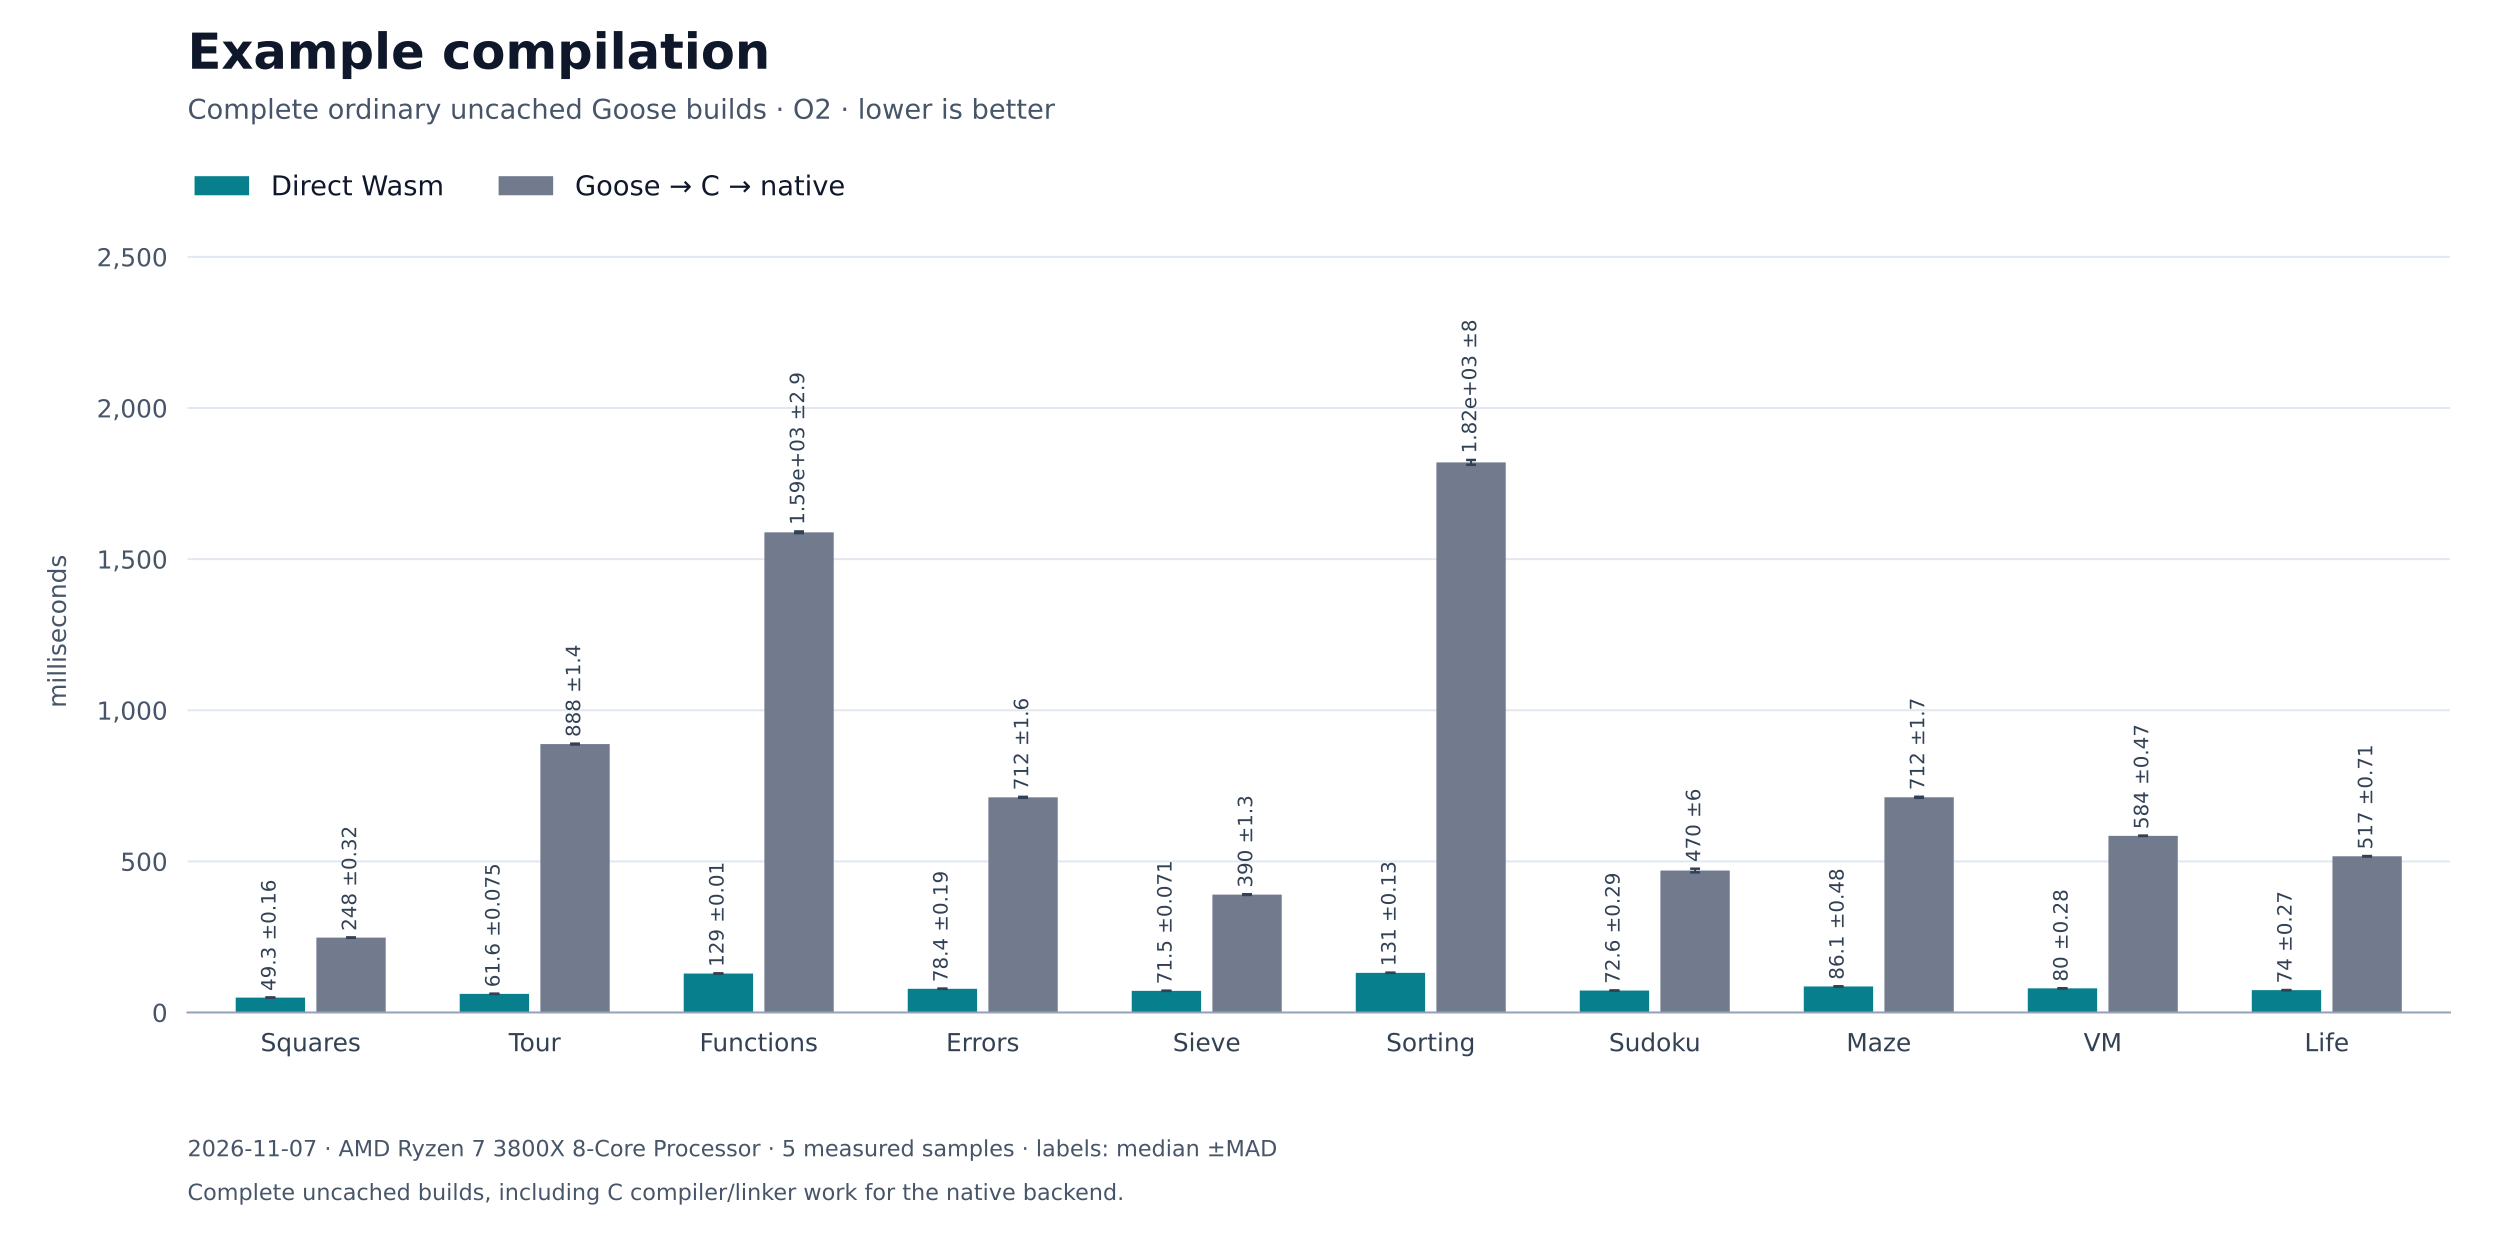
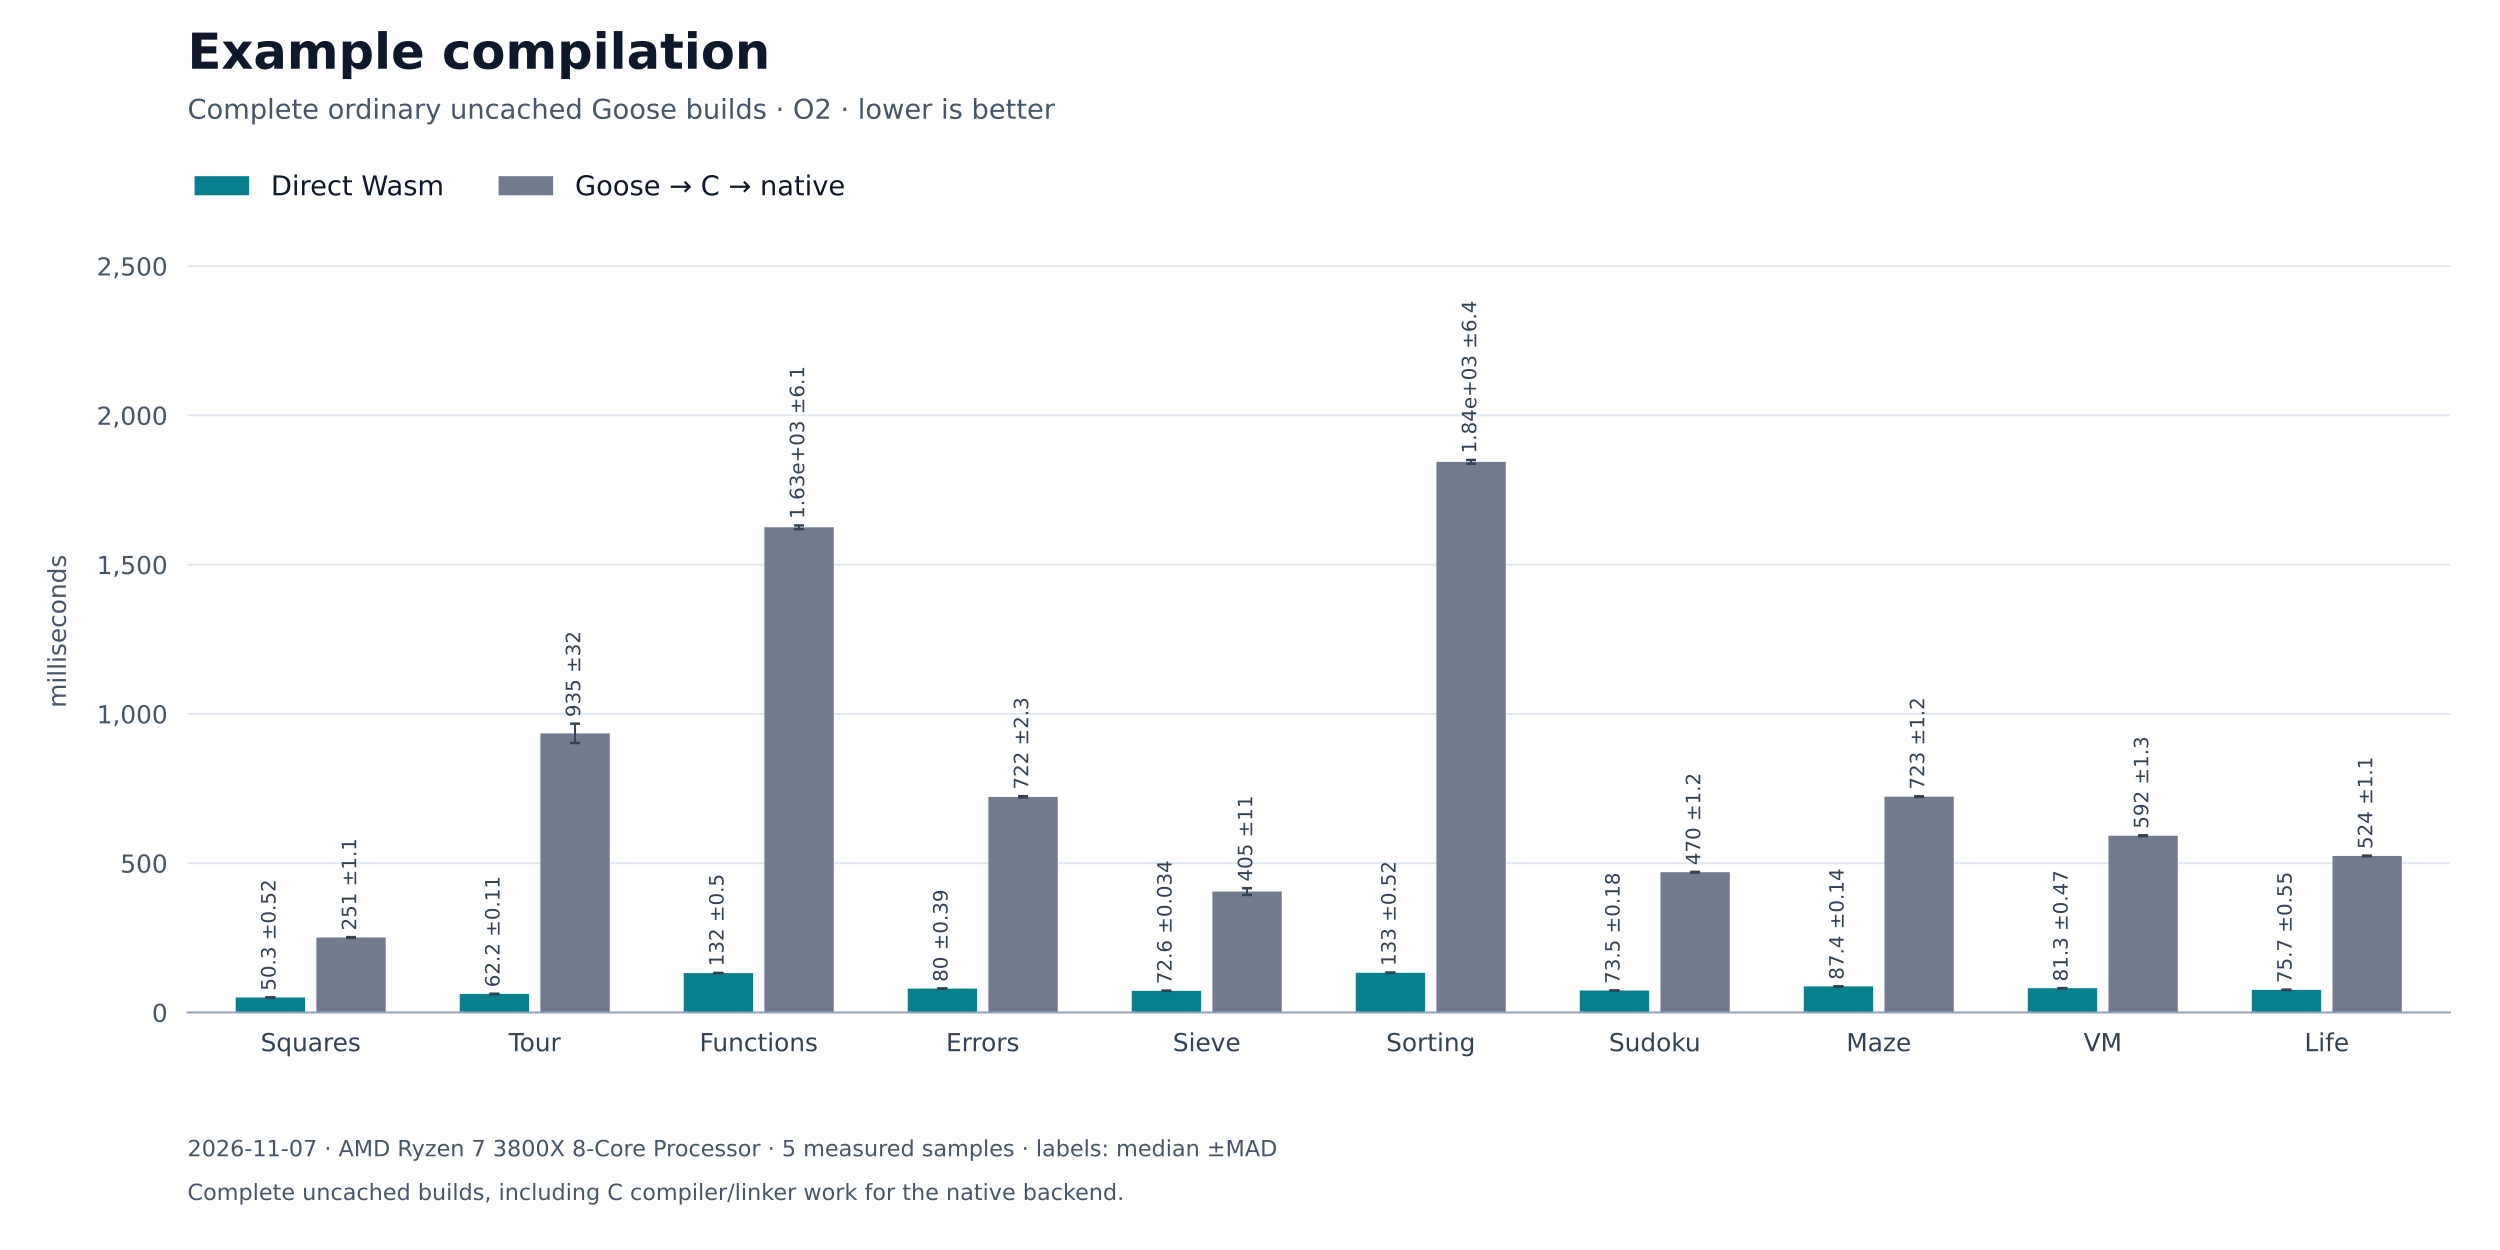
<svg xmlns="http://www.w3.org/2000/svg" xmlns:xlink="http://www.w3.org/1999/xlink" width="1008pt" height="504pt" viewBox="0 0 1008 504" version="1.1">
  <defs>
    <style type="text/css">*{stroke-linejoin: round; stroke-linecap: butt}</style>
  </defs>
  <g id="figure_1">
    <g id="patch_1">
      <path d="M 0 504 L 1008 504 L 1008 0 L 0 0 z " style="fill: #ffffff" />
    </g>
    <g id="axes_1">
      <g id="patch_2">
        <path d="M 75.6 408.24 L 987.84 408.24 L 987.84 100.8 L 75.6 100.8 z " style="fill: #ffffff" />
      </g>
      <g id="matplotlib.axis_1">
        <g id="xtick_1">
          <g id="line2d_1" />
          <g id="text_1">
            <text style="font-size: 10px; font-family: 'DejaVu Sans'; text-anchor: middle; fill: #334155" x="125.276" y="423.838" transform="rotate(-0 125.2764 423.8377)">Squares</text>
          </g>
        </g>
        <g id="xtick_2">
          <g id="line2d_2" />
          <g id="text_2">
            <text style="font-size: 10px; font-family: 'DejaVu Sans'; text-anchor: middle; fill: #334155" x="215.597" y="423.838" transform="rotate(-0 215.5972 423.8377)">Tour</text>
          </g>
        </g>
        <g id="xtick_3">
          <g id="line2d_3" />
          <g id="text_3">
            <text style="font-size: 10px; font-family: 'DejaVu Sans'; text-anchor: middle; fill: #334155" x="305.918" y="423.838" transform="rotate(-0 305.918 423.8384)">Functions</text>
          </g>
        </g>
        <g id="xtick_4">
          <g id="line2d_4" />
          <g id="text_4">
            <text style="font-size: 10px; font-family: 'DejaVu Sans'; text-anchor: middle; fill: #334155" x="396.239" y="423.838" transform="rotate(-0 396.2388 423.8377)">Errors</text>
          </g>
        </g>
        <g id="xtick_5">
          <g id="line2d_5" />
          <g id="text_5">
            <text style="font-size: 10px; font-family: 'DejaVu Sans'; text-anchor: middle; fill: #334155" x="486.56" y="423.838" transform="rotate(-0 486.5596 423.8384)">Sieve</text>
          </g>
        </g>
        <g id="xtick_6">
          <g id="line2d_6" />
          <g id="text_6">
            <text style="font-size: 10px; font-family: 'DejaVu Sans'; text-anchor: middle; fill: #334155" x="576.88" y="423.838" transform="rotate(-0 576.8804 423.8384)">Sorting</text>
          </g>
        </g>
        <g id="xtick_7">
          <g id="line2d_7" />
          <g id="text_7">
            <text style="font-size: 10px; font-family: 'DejaVu Sans'; text-anchor: middle; fill: #334155" x="667.201" y="423.838" transform="rotate(-0 667.2012 423.8384)">Sudoku</text>
          </g>
        </g>
        <g id="xtick_8">
          <g id="line2d_8" />
          <g id="text_8">
            <text style="font-size: 10px; font-family: 'DejaVu Sans'; text-anchor: middle; fill: #334155" x="757.522" y="423.838" transform="rotate(-0 757.522 423.8377)">Maze</text>
          </g>
        </g>
        <g id="xtick_9">
          <g id="line2d_9" />
          <g id="text_9">
            <text style="font-size: 10px; font-family: 'DejaVu Sans'; text-anchor: middle; fill: #334155" x="847.843" y="423.838" transform="rotate(-0 847.8428 423.8377)">VM</text>
          </g>
        </g>
        <g id="xtick_10">
          <g id="line2d_10" />
          <g id="text_10">
            <text style="font-size: 10px; font-family: 'DejaVu Sans'; text-anchor: middle; fill: #334155" x="938.164" y="423.838" transform="rotate(-0 938.1636 423.8384)">Life</text>
          </g>
        </g>
      </g>
      <g id="matplotlib.axis_2">
        <g id="ytick_1">
          <g id="line2d_11">
            <path d="M 75.6 408.24 L 987.84 408.24 " clip-path="url(#p27fe2b42cb)" style="fill: none; stroke: #e2e8f0; stroke-width: 0.8; stroke-linecap: square" />
          </g>
          <g id="line2d_12" />
          <g id="text_11">
            <text style="font-size: 10px; font-family: 'DejaVu Sans'; text-anchor: end; fill: #475569" x="67.6" y="412.039" transform="rotate(-0 67.6 412.0388)">0</text>
          </g>
        </g>
        <g id="ytick_2">
          <g id="line2d_13">
-             <path d="M 75.6 347.307 L 987.84 347.307 " clip-path="url(#p27fe2b42cb)" style="fill: none; stroke: #e2e8f0; stroke-width: 0.8; stroke-linecap: square" />
+             <path d="M 75.6 348.048 L 987.84 348.048 " clip-path="url(#p27fe2b42cb)" style="fill: none; stroke: #e2e8f0; stroke-width: 0.8; stroke-linecap: square" />
          </g>
          <g id="line2d_14" />
          <g id="text_12">
-             <text style="font-size: 10px; font-family: 'DejaVu Sans'; text-anchor: end; fill: #475569" x="67.6" y="351.106" transform="rotate(-0 67.6 351.1058)">500</text>
+             <text style="font-size: 10px; font-family: 'DejaVu Sans'; text-anchor: end; fill: #475569" x="67.6" y="351.847" transform="rotate(-0 67.6 351.8468)">500</text>
          </g>
        </g>
        <g id="ytick_3">
          <g id="line2d_15">
-             <path d="M 75.6 286.374 L 987.84 286.374 " clip-path="url(#p27fe2b42cb)" style="fill: none; stroke: #e2e8f0; stroke-width: 0.8; stroke-linecap: square" />
+             <path d="M 75.6 287.856 L 987.84 287.856 " clip-path="url(#p27fe2b42cb)" style="fill: none; stroke: #e2e8f0; stroke-width: 0.8; stroke-linecap: square" />
          </g>
          <g id="line2d_16" />
          <g id="text_13">
-             <text style="font-size: 10px; font-family: 'DejaVu Sans'; text-anchor: end; fill: #475569" x="67.6" y="290.173" transform="rotate(-0 67.6 290.1728)">1,000</text>
+             <text style="font-size: 10px; font-family: 'DejaVu Sans'; text-anchor: end; fill: #475569" x="67.6" y="291.655" transform="rotate(-0 67.6 291.6548)">1,000</text>
          </g>
        </g>
        <g id="ytick_4">
          <g id="line2d_17">
-             <path d="M 75.6 225.441 L 987.84 225.441 " clip-path="url(#p27fe2b42cb)" style="fill: none; stroke: #e2e8f0; stroke-width: 0.8; stroke-linecap: square" />
+             <path d="M 75.6 227.664 L 987.84 227.664 " clip-path="url(#p27fe2b42cb)" style="fill: none; stroke: #e2e8f0; stroke-width: 0.8; stroke-linecap: square" />
          </g>
          <g id="line2d_18" />
          <g id="text_14">
-             <text style="font-size: 10px; font-family: 'DejaVu Sans'; text-anchor: end; fill: #475569" x="67.6" y="229.24" transform="rotate(-0 67.6 229.2398)">1,500</text>
+             <text style="font-size: 10px; font-family: 'DejaVu Sans'; text-anchor: end; fill: #475569" x="67.6" y="231.463" transform="rotate(-0 67.6 231.4628)">1,500</text>
          </g>
        </g>
        <g id="ytick_5">
          <g id="line2d_19">
-             <path d="M 75.6 164.508 L 987.84 164.508 " clip-path="url(#p27fe2b42cb)" style="fill: none; stroke: #e2e8f0; stroke-width: 0.8; stroke-linecap: square" />
+             <path d="M 75.6 167.472 L 987.84 167.472 " clip-path="url(#p27fe2b42cb)" style="fill: none; stroke: #e2e8f0; stroke-width: 0.8; stroke-linecap: square" />
          </g>
          <g id="line2d_20" />
          <g id="text_15">
-             <text style="font-size: 10px; font-family: 'DejaVu Sans'; text-anchor: end; fill: #475569" x="67.6" y="168.307" transform="rotate(-0 67.6 168.3068)">2,000</text>
+             <text style="font-size: 10px; font-family: 'DejaVu Sans'; text-anchor: end; fill: #475569" x="67.6" y="171.271" transform="rotate(-0 67.6 171.2708)">2,000</text>
          </g>
        </g>
        <g id="ytick_6">
          <g id="line2d_21">
-             <path d="M 75.6 103.575 L 987.84 103.575 " clip-path="url(#p27fe2b42cb)" style="fill: none; stroke: #e2e8f0; stroke-width: 0.8; stroke-linecap: square" />
+             <path d="M 75.6 107.28 L 987.84 107.28 " clip-path="url(#p27fe2b42cb)" style="fill: none; stroke: #e2e8f0; stroke-width: 0.8; stroke-linecap: square" />
          </g>
          <g id="line2d_22" />
          <g id="text_16">
-             <text style="font-size: 10px; font-family: 'DejaVu Sans'; text-anchor: end; fill: #475569" x="67.6" y="107.374" transform="rotate(-0 67.6 107.3738)">2,500</text>
+             <text style="font-size: 10px; font-family: 'DejaVu Sans'; text-anchor: end; fill: #475569" x="67.6" y="111.079" transform="rotate(-0 67.6 111.0788)">2,500</text>
          </g>
        </g>
        <g id="text_17">
          <text style="font-size: 10px; font-family: 'DejaVu Sans'; text-anchor: middle; fill: #475569" x="26.57" y="254.52" transform="rotate(-90 26.56953 254.52)">milliseconds</text>
        </g>
      </g>
      <g id="patch_3">
-         <path d="M 95.037 408.24 L 123 408.24 L 123 402.237 L 95.037 402.237 z " clip-path="url(#p27fe2b42cb)" style="fill: #087f8c" />
+         <path d="M 95.037 408.24 L 123 408.24 L 123 402.187 L 95.037 402.187 z " clip-path="url(#p27fe2b42cb)" style="fill: #087f8c" />
      </g>
      <g id="patch_4">
-         <path d="M 185.358 408.24 L 213.321 408.24 L 213.321 400.729 L 185.358 400.729 z " clip-path="url(#p27fe2b42cb)" style="fill: #087f8c" />
+         <path d="M 185.358 408.24 L 213.321 408.24 L 213.321 400.752 L 185.358 400.752 z " clip-path="url(#p27fe2b42cb)" style="fill: #087f8c" />
      </g>
      <g id="patch_5">
-         <path d="M 275.679 408.24 L 303.642 408.24 L 303.642 392.515 L 275.679 392.515 z " clip-path="url(#p27fe2b42cb)" style="fill: #087f8c" />
+         <path d="M 275.679 408.24 L 303.642 408.24 L 303.642 392.342 L 275.679 392.342 z " clip-path="url(#p27fe2b42cb)" style="fill: #087f8c" />
      </g>
      <g id="patch_6">
-         <path d="M 365.999 408.24 L 393.963 408.24 L 393.963 398.69 L 365.999 398.69 z " clip-path="url(#p27fe2b42cb)" style="fill: #087f8c" />
+         <path d="M 365.999 408.24 L 393.963 408.24 L 393.963 398.608 L 365.999 398.608 z " clip-path="url(#p27fe2b42cb)" style="fill: #087f8c" />
      </g>
      <g id="patch_7">
-         <path d="M 456.32 408.24 L 484.284 408.24 L 484.284 399.522 L 456.32 399.522 z " clip-path="url(#p27fe2b42cb)" style="fill: #087f8c" />
+         <path d="M 456.32 408.24 L 484.284 408.24 L 484.284 399.505 L 456.32 399.505 z " clip-path="url(#p27fe2b42cb)" style="fill: #087f8c" />
      </g>
      <g id="patch_8">
-         <path d="M 546.641 408.24 L 574.604 408.24 L 574.604 392.255 L 546.641 392.255 z " clip-path="url(#p27fe2b42cb)" style="fill: #087f8c" />
+         <path d="M 546.641 408.24 L 574.604 408.24 L 574.604 392.221 L 546.641 392.221 z " clip-path="url(#p27fe2b42cb)" style="fill: #087f8c" />
      </g>
      <g id="patch_9">
-         <path d="M 636.962 408.24 L 664.925 408.24 L 664.925 399.395 L 636.962 399.395 z " clip-path="url(#p27fe2b42cb)" style="fill: #087f8c" />
+         <path d="M 636.962 408.24 L 664.925 408.24 L 664.925 399.397 L 636.962 399.397 z " clip-path="url(#p27fe2b42cb)" style="fill: #087f8c" />
      </g>
      <g id="patch_10">
-         <path d="M 727.283 408.24 L 755.246 408.24 L 755.246 397.744 L 727.283 397.744 z " clip-path="url(#p27fe2b42cb)" style="fill: #087f8c" />
+         <path d="M 727.283 408.24 L 755.246 408.24 L 755.246 397.715 L 727.283 397.715 z " clip-path="url(#p27fe2b42cb)" style="fill: #087f8c" />
      </g>
      <g id="patch_11">
-         <path d="M 817.603 408.24 L 845.567 408.24 L 845.567 398.492 L 817.603 398.492 z " clip-path="url(#p27fe2b42cb)" style="fill: #087f8c" />
+         <path d="M 817.603 408.24 L 845.567 408.24 L 845.567 398.45 L 817.603 398.45 z " clip-path="url(#p27fe2b42cb)" style="fill: #087f8c" />
      </g>
      <g id="patch_12">
-         <path d="M 907.924 408.24 L 935.887 408.24 L 935.887 399.222 L 907.924 399.222 z " clip-path="url(#p27fe2b42cb)" style="fill: #087f8c" />
+         <path d="M 907.924 408.24 L 935.887 408.24 L 935.887 399.126 L 907.924 399.126 z " clip-path="url(#p27fe2b42cb)" style="fill: #087f8c" />
      </g>
      <g id="patch_13">
-         <path d="M 127.553 408.24 L 155.516 408.24 L 155.516 378.032 L 127.553 378.032 z " clip-path="url(#p27fe2b42cb)" style="fill: #727b8e" />
+         <path d="M 127.553 408.24 L 155.516 408.24 L 155.516 377.989 L 127.553 377.989 z " clip-path="url(#p27fe2b42cb)" style="fill: #727b8e" />
      </g>
      <g id="patch_14">
-         <path d="M 217.873 408.24 L 245.837 408.24 L 245.837 300.01 L 217.873 300.01 z " clip-path="url(#p27fe2b42cb)" style="fill: #727b8e" />
+         <path d="M 217.873 408.24 L 245.837 408.24 L 245.837 295.695 L 217.873 295.695 z " clip-path="url(#p27fe2b42cb)" style="fill: #727b8e" />
      </g>
      <g id="patch_15">
-         <path d="M 308.194 408.24 L 336.157 408.24 L 336.157 214.631 L 308.194 214.631 z " clip-path="url(#p27fe2b42cb)" style="fill: #727b8e" />
+         <path d="M 308.194 408.24 L 336.157 408.24 L 336.157 212.59 L 308.194 212.59 z " clip-path="url(#p27fe2b42cb)" style="fill: #727b8e" />
      </g>
      <g id="patch_16">
-         <path d="M 398.515 408.24 L 426.478 408.24 L 426.478 321.482 L 398.515 321.482 z " clip-path="url(#p27fe2b42cb)" style="fill: #727b8e" />
+         <path d="M 398.515 408.24 L 426.478 408.24 L 426.478 321.317 L 398.515 321.317 z " clip-path="url(#p27fe2b42cb)" style="fill: #727b8e" />
      </g>
      <g id="patch_17">
-         <path d="M 488.836 408.24 L 516.799 408.24 L 516.799 360.705 L 488.836 360.705 z " clip-path="url(#p27fe2b42cb)" style="fill: #727b8e" />
+         <path d="M 488.836 408.24 L 516.799 408.24 L 516.799 359.48 L 488.836 359.48 z " clip-path="url(#p27fe2b42cb)" style="fill: #727b8e" />
      </g>
      <g id="patch_18">
-         <path d="M 579.156 408.24 L 607.12 408.24 L 607.12 186.433 L 579.156 186.433 z " clip-path="url(#p27fe2b42cb)" style="fill: #727b8e" />
+         <path d="M 579.156 408.24 L 607.12 408.24 L 607.12 186.226 L 579.156 186.226 z " clip-path="url(#p27fe2b42cb)" style="fill: #727b8e" />
      </g>
      <g id="patch_19">
-         <path d="M 669.477 408.24 L 697.441 408.24 L 697.441 350.994 L 669.477 350.994 z " clip-path="url(#p27fe2b42cb)" style="fill: #727b8e" />
+         <path d="M 669.477 408.24 L 697.441 408.24 L 697.441 351.68 L 669.477 351.68 z " clip-path="url(#p27fe2b42cb)" style="fill: #727b8e" />
      </g>
      <g id="patch_20">
-         <path d="M 759.798 408.24 L 787.761 408.24 L 787.761 321.465 L 759.798 321.465 z " clip-path="url(#p27fe2b42cb)" style="fill: #727b8e" />
+         <path d="M 759.798 408.24 L 787.761 408.24 L 787.761 321.205 L 759.798 321.205 z " clip-path="url(#p27fe2b42cb)" style="fill: #727b8e" />
      </g>
      <g id="patch_21">
-         <path d="M 850.119 408.24 L 878.082 408.24 L 878.082 337.013 L 850.119 337.013 z " clip-path="url(#p27fe2b42cb)" style="fill: #727b8e" />
+         <path d="M 850.119 408.24 L 878.082 408.24 L 878.082 336.957 L 850.119 336.957 z " clip-path="url(#p27fe2b42cb)" style="fill: #727b8e" />
      </g>
      <g id="patch_22">
-         <path d="M 940.44 408.24 L 968.403 408.24 L 968.403 345.246 L 940.44 345.246 z " clip-path="url(#p27fe2b42cb)" style="fill: #727b8e" />
+         <path d="M 940.44 408.24 L 968.403 408.24 L 968.403 345.122 L 940.44 345.122 z " clip-path="url(#p27fe2b42cb)" style="fill: #727b8e" />
      </g>
      <g id="LineCollection_1">
-         <path d="M 109.019 402.256 L 109.019 402.217 " clip-path="url(#p27fe2b42cb)" style="fill: none; stroke: #334155; stroke-width: 0.8" />
-         <path d="M 199.339 400.738 L 199.339 400.719 " clip-path="url(#p27fe2b42cb)" style="fill: none; stroke: #334155; stroke-width: 0.8" />
-         <path d="M 289.66 392.516 L 289.66 392.513 " clip-path="url(#p27fe2b42cb)" style="fill: none; stroke: #334155; stroke-width: 0.8" />
-         <path d="M 379.981 398.713 L 379.981 398.667 " clip-path="url(#p27fe2b42cb)" style="fill: none; stroke: #334155; stroke-width: 0.8" />
-         <path d="M 470.302 399.531 L 470.302 399.514 " clip-path="url(#p27fe2b42cb)" style="fill: none; stroke: #334155; stroke-width: 0.8" />
-         <path d="M 560.623 392.272 L 560.623 392.239 " clip-path="url(#p27fe2b42cb)" style="fill: none; stroke: #334155; stroke-width: 0.8" />
-         <path d="M 650.943 399.43 L 650.943 399.359 " clip-path="url(#p27fe2b42cb)" style="fill: none; stroke: #334155; stroke-width: 0.8" />
-         <path d="M 741.264 397.803 L 741.264 397.686 " clip-path="url(#p27fe2b42cb)" style="fill: none; stroke: #334155; stroke-width: 0.8" />
-         <path d="M 831.585 398.526 L 831.585 398.458 " clip-path="url(#p27fe2b42cb)" style="fill: none; stroke: #334155; stroke-width: 0.8" />
-         <path d="M 921.906 399.255 L 921.906 399.19 " clip-path="url(#p27fe2b42cb)" style="fill: none; stroke: #334155; stroke-width: 0.8" />
+         <path d="M 109.019 402.25 L 109.019 402.125 " clip-path="url(#p27fe2b42cb)" style="fill: none; stroke: #334155; stroke-width: 0.8" />
+         <path d="M 199.339 400.764 L 199.339 400.739 " clip-path="url(#p27fe2b42cb)" style="fill: none; stroke: #334155; stroke-width: 0.8" />
+         <path d="M 289.66 392.403 L 289.66 392.281 " clip-path="url(#p27fe2b42cb)" style="fill: none; stroke: #334155; stroke-width: 0.8" />
+         <path d="M 379.981 398.654 L 379.981 398.561 " clip-path="url(#p27fe2b42cb)" style="fill: none; stroke: #334155; stroke-width: 0.8" />
+         <path d="M 470.302 399.509 L 470.302 399.501 " clip-path="url(#p27fe2b42cb)" style="fill: none; stroke: #334155; stroke-width: 0.8" />
+         <path d="M 560.623 392.284 L 560.623 392.158 " clip-path="url(#p27fe2b42cb)" style="fill: none; stroke: #334155; stroke-width: 0.8" />
+         <path d="M 650.943 399.419 L 650.943 399.375 " clip-path="url(#p27fe2b42cb)" style="fill: none; stroke: #334155; stroke-width: 0.8" />
+         <path d="M 741.264 397.732 L 741.264 397.699 " clip-path="url(#p27fe2b42cb)" style="fill: none; stroke: #334155; stroke-width: 0.8" />
+         <path d="M 831.585 398.507 L 831.585 398.394 " clip-path="url(#p27fe2b42cb)" style="fill: none; stroke: #334155; stroke-width: 0.8" />
+         <path d="M 921.906 399.192 L 921.906 399.059 " clip-path="url(#p27fe2b42cb)" style="fill: none; stroke: #334155; stroke-width: 0.8" />
      </g>
      <g id="line2d_23">
        <defs>
          <path id="m630ef24590" d="M 2 0 L -2 -0 " style="stroke: #334155" />
        </defs>
        <g clip-path="url(#p27fe2b42cb)">
-           <use xlink:href="#m630ef24590" x="109.019" y="402.256" style="fill: #1f77b4; stroke: #334155" />
-           <use xlink:href="#m630ef24590" x="199.339" y="400.738" style="fill: #1f77b4; stroke: #334155" />
-           <use xlink:href="#m630ef24590" x="289.66" y="392.516" style="fill: #1f77b4; stroke: #334155" />
-           <use xlink:href="#m630ef24590" x="379.981" y="398.713" style="fill: #1f77b4; stroke: #334155" />
-           <use xlink:href="#m630ef24590" x="470.302" y="399.531" style="fill: #1f77b4; stroke: #334155" />
-           <use xlink:href="#m630ef24590" x="560.623" y="392.272" style="fill: #1f77b4; stroke: #334155" />
-           <use xlink:href="#m630ef24590" x="650.943" y="399.43" style="fill: #1f77b4; stroke: #334155" />
-           <use xlink:href="#m630ef24590" x="741.264" y="397.803" style="fill: #1f77b4; stroke: #334155" />
-           <use xlink:href="#m630ef24590" x="831.585" y="398.526" style="fill: #1f77b4; stroke: #334155" />
-           <use xlink:href="#m630ef24590" x="921.906" y="399.255" style="fill: #1f77b4; stroke: #334155" />
+           <use xlink:href="#m630ef24590" x="109.019" y="402.25" style="fill: #1f77b4; stroke: #334155" />
+           <use xlink:href="#m630ef24590" x="199.339" y="400.764" style="fill: #1f77b4; stroke: #334155" />
+           <use xlink:href="#m630ef24590" x="289.66" y="392.403" style="fill: #1f77b4; stroke: #334155" />
+           <use xlink:href="#m630ef24590" x="379.981" y="398.654" style="fill: #1f77b4; stroke: #334155" />
+           <use xlink:href="#m630ef24590" x="470.302" y="399.509" style="fill: #1f77b4; stroke: #334155" />
+           <use xlink:href="#m630ef24590" x="560.623" y="392.284" style="fill: #1f77b4; stroke: #334155" />
+           <use xlink:href="#m630ef24590" x="650.943" y="399.419" style="fill: #1f77b4; stroke: #334155" />
+           <use xlink:href="#m630ef24590" x="741.264" y="397.732" style="fill: #1f77b4; stroke: #334155" />
+           <use xlink:href="#m630ef24590" x="831.585" y="398.507" style="fill: #1f77b4; stroke: #334155" />
+           <use xlink:href="#m630ef24590" x="921.906" y="399.192" style="fill: #1f77b4; stroke: #334155" />
        </g>
      </g>
      <g id="line2d_24">
        <g clip-path="url(#p27fe2b42cb)">
-           <use xlink:href="#m630ef24590" x="109.019" y="402.217" style="fill: #1f77b4; stroke: #334155" />
-           <use xlink:href="#m630ef24590" x="199.339" y="400.719" style="fill: #1f77b4; stroke: #334155" />
-           <use xlink:href="#m630ef24590" x="289.66" y="392.513" style="fill: #1f77b4; stroke: #334155" />
-           <use xlink:href="#m630ef24590" x="379.981" y="398.667" style="fill: #1f77b4; stroke: #334155" />
-           <use xlink:href="#m630ef24590" x="470.302" y="399.514" style="fill: #1f77b4; stroke: #334155" />
-           <use xlink:href="#m630ef24590" x="560.623" y="392.239" style="fill: #1f77b4; stroke: #334155" />
-           <use xlink:href="#m630ef24590" x="650.943" y="399.359" style="fill: #1f77b4; stroke: #334155" />
-           <use xlink:href="#m630ef24590" x="741.264" y="397.686" style="fill: #1f77b4; stroke: #334155" />
-           <use xlink:href="#m630ef24590" x="831.585" y="398.458" style="fill: #1f77b4; stroke: #334155" />
-           <use xlink:href="#m630ef24590" x="921.906" y="399.19" style="fill: #1f77b4; stroke: #334155" />
+           <use xlink:href="#m630ef24590" x="109.019" y="402.125" style="fill: #1f77b4; stroke: #334155" />
+           <use xlink:href="#m630ef24590" x="199.339" y="400.739" style="fill: #1f77b4; stroke: #334155" />
+           <use xlink:href="#m630ef24590" x="289.66" y="392.281" style="fill: #1f77b4; stroke: #334155" />
+           <use xlink:href="#m630ef24590" x="379.981" y="398.561" style="fill: #1f77b4; stroke: #334155" />
+           <use xlink:href="#m630ef24590" x="470.302" y="399.501" style="fill: #1f77b4; stroke: #334155" />
+           <use xlink:href="#m630ef24590" x="560.623" y="392.158" style="fill: #1f77b4; stroke: #334155" />
+           <use xlink:href="#m630ef24590" x="650.943" y="399.375" style="fill: #1f77b4; stroke: #334155" />
+           <use xlink:href="#m630ef24590" x="741.264" y="397.699" style="fill: #1f77b4; stroke: #334155" />
+           <use xlink:href="#m630ef24590" x="831.585" y="398.394" style="fill: #1f77b4; stroke: #334155" />
+           <use xlink:href="#m630ef24590" x="921.906" y="399.059" style="fill: #1f77b4; stroke: #334155" />
        </g>
      </g>
      <g id="LineCollection_2">
-         <path d="M 141.534 378.072 L 141.534 377.993 " clip-path="url(#p27fe2b42cb)" style="fill: none; stroke: #334155; stroke-width: 0.8" />
-         <path d="M 231.855 300.185 L 231.855 299.836 " clip-path="url(#p27fe2b42cb)" style="fill: none; stroke: #334155; stroke-width: 0.8" />
-         <path d="M 322.176 214.98 L 322.176 214.282 " clip-path="url(#p27fe2b42cb)" style="fill: none; stroke: #334155; stroke-width: 0.8" />
-         <path d="M 412.497 321.677 L 412.497 321.287 " clip-path="url(#p27fe2b42cb)" style="fill: none; stroke: #334155; stroke-width: 0.8" />
-         <path d="M 502.817 360.859 L 502.817 360.551 " clip-path="url(#p27fe2b42cb)" style="fill: none; stroke: #334155; stroke-width: 0.8" />
-         <path d="M 593.138 187.409 L 593.138 185.457 " clip-path="url(#p27fe2b42cb)" style="fill: none; stroke: #334155; stroke-width: 0.8" />
-         <path d="M 683.459 351.731 L 683.459 350.258 " clip-path="url(#p27fe2b42cb)" style="fill: none; stroke: #334155; stroke-width: 0.8" />
-         <path d="M 773.78 321.672 L 773.78 321.258 " clip-path="url(#p27fe2b42cb)" style="fill: none; stroke: #334155; stroke-width: 0.8" />
-         <path d="M 864.101 337.07 L 864.101 336.955 " clip-path="url(#p27fe2b42cb)" style="fill: none; stroke: #334155; stroke-width: 0.8" />
-         <path d="M 954.421 345.332 L 954.421 345.159 " clip-path="url(#p27fe2b42cb)" style="fill: none; stroke: #334155; stroke-width: 0.8" />
+         <path d="M 141.534 378.126 L 141.534 377.852 " clip-path="url(#p27fe2b42cb)" style="fill: none; stroke: #334155; stroke-width: 0.8" />
+         <path d="M 231.855 299.583 L 231.855 291.807 " clip-path="url(#p27fe2b42cb)" style="fill: none; stroke: #334155; stroke-width: 0.8" />
+         <path d="M 322.176 213.324 L 322.176 211.856 " clip-path="url(#p27fe2b42cb)" style="fill: none; stroke: #334155; stroke-width: 0.8" />
+         <path d="M 412.497 321.589 L 412.497 321.046 " clip-path="url(#p27fe2b42cb)" style="fill: none; stroke: #334155; stroke-width: 0.8" />
+         <path d="M 502.817 360.837 L 502.817 358.124 " clip-path="url(#p27fe2b42cb)" style="fill: none; stroke: #334155; stroke-width: 0.8" />
+         <path d="M 593.138 186.994 L 593.138 185.457 " clip-path="url(#p27fe2b42cb)" style="fill: none; stroke: #334155; stroke-width: 0.8" />
+         <path d="M 683.459 351.82 L 683.459 351.541 " clip-path="url(#p27fe2b42cb)" style="fill: none; stroke: #334155; stroke-width: 0.8" />
+         <path d="M 773.78 321.344 L 773.78 321.066 " clip-path="url(#p27fe2b42cb)" style="fill: none; stroke: #334155; stroke-width: 0.8" />
+         <path d="M 864.101 337.109 L 864.101 336.805 " clip-path="url(#p27fe2b42cb)" style="fill: none; stroke: #334155; stroke-width: 0.8" />
+         <path d="M 954.421 345.255 L 954.421 344.99 " clip-path="url(#p27fe2b42cb)" style="fill: none; stroke: #334155; stroke-width: 0.8" />
      </g>
      <g id="line2d_25">
        <g clip-path="url(#p27fe2b42cb)">
-           <use xlink:href="#m630ef24590" x="141.534" y="378.072" style="fill: #1f77b4; stroke: #334155" />
-           <use xlink:href="#m630ef24590" x="231.855" y="300.185" style="fill: #1f77b4; stroke: #334155" />
-           <use xlink:href="#m630ef24590" x="322.176" y="214.98" style="fill: #1f77b4; stroke: #334155" />
-           <use xlink:href="#m630ef24590" x="412.497" y="321.677" style="fill: #1f77b4; stroke: #334155" />
-           <use xlink:href="#m630ef24590" x="502.817" y="360.859" style="fill: #1f77b4; stroke: #334155" />
-           <use xlink:href="#m630ef24590" x="593.138" y="187.409" style="fill: #1f77b4; stroke: #334155" />
-           <use xlink:href="#m630ef24590" x="683.459" y="351.731" style="fill: #1f77b4; stroke: #334155" />
-           <use xlink:href="#m630ef24590" x="773.78" y="321.672" style="fill: #1f77b4; stroke: #334155" />
-           <use xlink:href="#m630ef24590" x="864.101" y="337.07" style="fill: #1f77b4; stroke: #334155" />
-           <use xlink:href="#m630ef24590" x="954.421" y="345.332" style="fill: #1f77b4; stroke: #334155" />
+           <use xlink:href="#m630ef24590" x="141.534" y="378.126" style="fill: #1f77b4; stroke: #334155" />
+           <use xlink:href="#m630ef24590" x="231.855" y="299.583" style="fill: #1f77b4; stroke: #334155" />
+           <use xlink:href="#m630ef24590" x="322.176" y="213.324" style="fill: #1f77b4; stroke: #334155" />
+           <use xlink:href="#m630ef24590" x="412.497" y="321.589" style="fill: #1f77b4; stroke: #334155" />
+           <use xlink:href="#m630ef24590" x="502.817" y="360.837" style="fill: #1f77b4; stroke: #334155" />
+           <use xlink:href="#m630ef24590" x="593.138" y="186.994" style="fill: #1f77b4; stroke: #334155" />
+           <use xlink:href="#m630ef24590" x="683.459" y="351.82" style="fill: #1f77b4; stroke: #334155" />
+           <use xlink:href="#m630ef24590" x="773.78" y="321.344" style="fill: #1f77b4; stroke: #334155" />
+           <use xlink:href="#m630ef24590" x="864.101" y="337.109" style="fill: #1f77b4; stroke: #334155" />
+           <use xlink:href="#m630ef24590" x="954.421" y="345.255" style="fill: #1f77b4; stroke: #334155" />
        </g>
      </g>
      <g id="line2d_26">
        <g clip-path="url(#p27fe2b42cb)">
-           <use xlink:href="#m630ef24590" x="141.534" y="377.993" style="fill: #1f77b4; stroke: #334155" />
-           <use xlink:href="#m630ef24590" x="231.855" y="299.836" style="fill: #1f77b4; stroke: #334155" />
-           <use xlink:href="#m630ef24590" x="322.176" y="214.282" style="fill: #1f77b4; stroke: #334155" />
-           <use xlink:href="#m630ef24590" x="412.497" y="321.287" style="fill: #1f77b4; stroke: #334155" />
-           <use xlink:href="#m630ef24590" x="502.817" y="360.551" style="fill: #1f77b4; stroke: #334155" />
+           <use xlink:href="#m630ef24590" x="141.534" y="377.852" style="fill: #1f77b4; stroke: #334155" />
+           <use xlink:href="#m630ef24590" x="231.855" y="291.807" style="fill: #1f77b4; stroke: #334155" />
+           <use xlink:href="#m630ef24590" x="322.176" y="211.856" style="fill: #1f77b4; stroke: #334155" />
+           <use xlink:href="#m630ef24590" x="412.497" y="321.046" style="fill: #1f77b4; stroke: #334155" />
+           <use xlink:href="#m630ef24590" x="502.817" y="358.124" style="fill: #1f77b4; stroke: #334155" />
          <use xlink:href="#m630ef24590" x="593.138" y="185.457" style="fill: #1f77b4; stroke: #334155" />
-           <use xlink:href="#m630ef24590" x="683.459" y="350.258" style="fill: #1f77b4; stroke: #334155" />
-           <use xlink:href="#m630ef24590" x="773.78" y="321.258" style="fill: #1f77b4; stroke: #334155" />
-           <use xlink:href="#m630ef24590" x="864.101" y="336.955" style="fill: #1f77b4; stroke: #334155" />
-           <use xlink:href="#m630ef24590" x="954.421" y="345.159" style="fill: #1f77b4; stroke: #334155" />
+           <use xlink:href="#m630ef24590" x="683.459" y="351.541" style="fill: #1f77b4; stroke: #334155" />
+           <use xlink:href="#m630ef24590" x="773.78" y="321.066" style="fill: #1f77b4; stroke: #334155" />
+           <use xlink:href="#m630ef24590" x="864.101" y="336.805" style="fill: #1f77b4; stroke: #334155" />
+           <use xlink:href="#m630ef24590" x="954.421" y="344.99" style="fill: #1f77b4; stroke: #334155" />
        </g>
      </g>
      <g id="patch_23">
        <path d="M 75.6 408.24 L 987.84 408.24 " style="fill: none; stroke: #94a3b8; stroke-width: 0.8; stroke-linejoin: miter; stroke-linecap: square" />
      </g>
      <g id="text_18">
-         <text style="font-size: 8px; font-family: 'DejaVu Sans'; fill: #334155" transform="translate(111.0968 399.544) rotate(-90)">49.3 ±0.16</text>
+         <text style="font-size: 8px; font-family: 'DejaVu Sans'; fill: #334155" transform="translate(111.0968 399.4512) rotate(-90)">50.3 ±0.52</text>
      </g>
      <g id="text_19">
-         <text style="font-size: 8px; font-family: 'DejaVu Sans'; fill: #334155" transform="translate(201.4176 398.0459) rotate(-90)">61.6 ±0.075</text>
+         <text style="font-size: 8px; font-family: 'DejaVu Sans'; fill: #334155" transform="translate(201.4176 398.0656) rotate(-90)">62.2 ±0.11</text>
      </g>
      <g id="text_20">
-         <text style="font-size: 8px; font-family: 'DejaVu Sans'; fill: #334155" transform="translate(291.7384 389.8401) rotate(-90)">129 ±0.01</text>
+         <text style="font-size: 8px; font-family: 'DejaVu Sans'; fill: #334155" transform="translate(291.7384 389.6081) rotate(-90)">132 ±0.5</text>
      </g>
      <g id="text_21">
-         <text style="font-size: 8px; font-family: 'DejaVu Sans'; fill: #334155" transform="translate(382.0592 395.9935) rotate(-90)">78.4 ±0.19</text>
+         <text style="font-size: 8px; font-family: 'DejaVu Sans'; fill: #334155" transform="translate(382.0592 395.8875) rotate(-90)">80 ±0.39</text>
      </g>
      <g id="text_22">
-         <text style="font-size: 8px; font-family: 'DejaVu Sans'; fill: #334155" transform="translate(472.38 396.8404) rotate(-90)">71.5 ±0.071</text>
+         <text style="font-size: 8px; font-family: 'DejaVu Sans'; fill: #334155" transform="translate(472.38 396.8279) rotate(-90)">72.6 ±0.034</text>
      </g>
      <g id="text_23">
-         <text style="font-size: 8px; font-family: 'DejaVu Sans'; fill: #334155" transform="translate(562.7008 389.5656) rotate(-90)">131 ±0.13</text>
+         <text style="font-size: 8px; font-family: 'DejaVu Sans'; fill: #334155" transform="translate(562.7008 389.485) rotate(-90)">133 ±0.52</text>
      </g>
      <g id="text_24">
-         <text style="font-size: 8px; font-family: 'DejaVu Sans'; fill: #334155" transform="translate(653.0216 396.6858) rotate(-90)">72.6 ±0.29</text>
+         <text style="font-size: 8px; font-family: 'DejaVu Sans'; fill: #334155" transform="translate(653.0216 396.7021) rotate(-90)">73.5 ±0.18</text>
      </g>
      <g id="text_25">
-         <text style="font-size: 8px; font-family: 'DejaVu Sans'; fill: #334155" transform="translate(743.3424 395.0125) rotate(-90)">86.1 ±0.48</text>
+         <text style="font-size: 8px; font-family: 'DejaVu Sans'; fill: #334155" transform="translate(743.3424 395.0256) rotate(-90)">87.4 ±0.14</text>
      </g>
      <g id="text_26">
-         <text style="font-size: 8px; font-family: 'DejaVu Sans'; fill: #334155" transform="translate(833.6632 395.7847) rotate(-90)">80 ±0.28</text>
+         <text style="font-size: 8px; font-family: 'DejaVu Sans'; fill: #334155" transform="translate(833.6632 395.7205) rotate(-90)">81.3 ±0.47</text>
      </g>
      <g id="text_27">
-         <text style="font-size: 8px; font-family: 'DejaVu Sans'; fill: #334155" transform="translate(923.9839 396.5163) rotate(-90)">74 ±0.27</text>
+         <text style="font-size: 8px; font-family: 'DejaVu Sans'; fill: #334155" transform="translate(923.9839 396.3861) rotate(-90)">75.7 ±0.55</text>
      </g>
      <g id="text_28">
-         <text style="font-size: 8px; font-family: 'DejaVu Sans'; fill: #334155" transform="translate(143.6123 375.3195) rotate(-90)">248 ±0.32</text>
+         <text style="font-size: 8px; font-family: 'DejaVu Sans'; fill: #334155" transform="translate(143.6123 375.1788) rotate(-90)">251 ±1.1</text>
      </g>
      <g id="text_29">
-         <text style="font-size: 8px; font-family: 'DejaVu Sans'; fill: #334155" transform="translate(233.9331 297.1623) rotate(-90)">888 ±1.4</text>
+         <text style="font-size: 8px; font-family: 'DejaVu Sans'; fill: #334155" transform="translate(233.9331 289.1333) rotate(-90)">935 ±32</text>
      </g>
      <g id="text_30">
-         <text style="font-size: 8px; font-family: 'DejaVu Sans'; fill: #334155" transform="translate(324.2539 211.609) rotate(-90)">1.59e+03 ±2.9</text>
+         <text style="font-size: 8px; font-family: 'DejaVu Sans'; fill: #334155" transform="translate(324.2539 209.1824) rotate(-90)">1.63e+03 ±6.1</text>
      </g>
      <g id="text_31">
-         <text style="font-size: 8px; font-family: 'DejaVu Sans'; fill: #334155" transform="translate(414.5747 318.6137) rotate(-90)">712 ±1.6</text>
+         <text style="font-size: 8px; font-family: 'DejaVu Sans'; fill: #334155" transform="translate(414.5747 318.3725) rotate(-90)">722 ±2.3</text>
      </g>
      <g id="text_32">
-         <text style="font-size: 8px; font-family: 'DejaVu Sans'; fill: #334155" transform="translate(504.8955 357.8776) rotate(-90)">390 ±1.3</text>
+         <text style="font-size: 8px; font-family: 'DejaVu Sans'; fill: #334155" transform="translate(504.8955 355.4502) rotate(-90)">405 ±11</text>
      </g>
      <g id="text_33">
-         <text style="font-size: 8px; font-family: 'DejaVu Sans'; fill: #334155" transform="translate(595.2163 182.784) rotate(-90)">1.82e+03 ±8</text>
+         <text style="font-size: 8px; font-family: 'DejaVu Sans'; fill: #334155" transform="translate(595.2163 182.784) rotate(-90)">1.84e+03 ±6.4</text>
      </g>
      <g id="text_34">
-         <text style="font-size: 8px; font-family: 'DejaVu Sans'; fill: #334155" transform="translate(685.5371 347.5841) rotate(-90)">470 ±6</text>
+         <text style="font-size: 8px; font-family: 'DejaVu Sans'; fill: #334155" transform="translate(685.5371 348.8674) rotate(-90)">470 ±1.2</text>
      </g>
      <g id="text_35">
-         <text style="font-size: 8px; font-family: 'DejaVu Sans'; fill: #334155" transform="translate(775.8578 318.5845) rotate(-90)">712 ±1.7</text>
+         <text style="font-size: 8px; font-family: 'DejaVu Sans'; fill: #334155" transform="translate(775.8578 318.3928) rotate(-90)">723 ±1.2</text>
      </g>
      <g id="text_36">
-         <text style="font-size: 8px; font-family: 'DejaVu Sans'; fill: #334155" transform="translate(866.1786 334.282) rotate(-90)">584 ±0.47</text>
+         <text style="font-size: 8px; font-family: 'DejaVu Sans'; fill: #334155" transform="translate(866.1786 334.1315) rotate(-90)">592 ±1.3</text>
      </g>
      <g id="text_37">
-         <text style="font-size: 8px; font-family: 'DejaVu Sans'; fill: #334155" transform="translate(956.4994 342.4858) rotate(-90)">517 ±0.71</text>
+         <text style="font-size: 8px; font-family: 'DejaVu Sans'; fill: #334155" transform="translate(956.4994 342.3162) rotate(-90)">524 ±1.1</text>
      </g>
    </g>
    <g id="text_38">
      <text style="font-weight: 700; font-size: 20px; font-family: 'DejaVu Sans'; text-anchor: start; fill: #0f172a" x="75.6" y="27.72" transform="rotate(-0 75.6 27.72)">Example compilation</text>
    </g>
    <g id="text_39">
      <text style="font-size: 11px; font-family: 'DejaVu Sans'; text-anchor: start; fill: #475569" x="75.6" y="47.88" transform="rotate(-0 75.6 47.88)">Complete ordinary uncached Goose builds · O2 · lower is better</text>
    </g>
    <g id="text_40">
      <text style="font-size: 9px; font-family: 'DejaVu Sans'; text-anchor: start; fill: #475569" x="75.6" y="466.2" transform="rotate(-0 75.6 466.2)">2026-11-07 · AMD Ryzen 7 3800X 8-Core Processor · 5 measured samples · labels: median ±MAD</text>
    </g>
    <g id="text_41">
      <text style="font-size: 9px; font-family: 'DejaVu Sans'; text-anchor: start; fill: #475569" x="75.6" y="483.84" transform="rotate(-0 75.6 483.84)">Complete uncached builds, including C compiler/linker work for the native backend.</text>
    </g>
    <g id="legend_1">
      <g id="patch_24">
        <path d="M 78.444 78.738 L 100.444 78.738 L 100.444 71.038 L 78.444 71.038 z " style="fill: #087f8c" />
      </g>
      <g id="text_42">
        <text style="font-size: 11px; font-family: 'DejaVu Sans'; text-anchor: start; fill: #0f172a" x="109.244" y="78.738" transform="rotate(-0 109.244 78.73828)">Direct Wasm</text>
      </g>
      <g id="patch_25">
        <path d="M 201.034 78.738 L 223.034 78.738 L 223.034 71.038 L 201.034 71.038 z " style="fill: #727b8e" />
      </g>
      <g id="text_43">
        <text style="font-size: 11px; font-family: 'DejaVu Sans'; text-anchor: start; fill: #0f172a" x="231.834" y="78.738" transform="rotate(-0 231.8338 78.73828)">Goose → C → native</text>
      </g>
    </g>
  </g>
  <defs>
    <clipPath id="p27fe2b42cb">
      <rect x="75.6" y="100.8" width="912.24" height="307.44" />
    </clipPath>
  </defs>
</svg>
